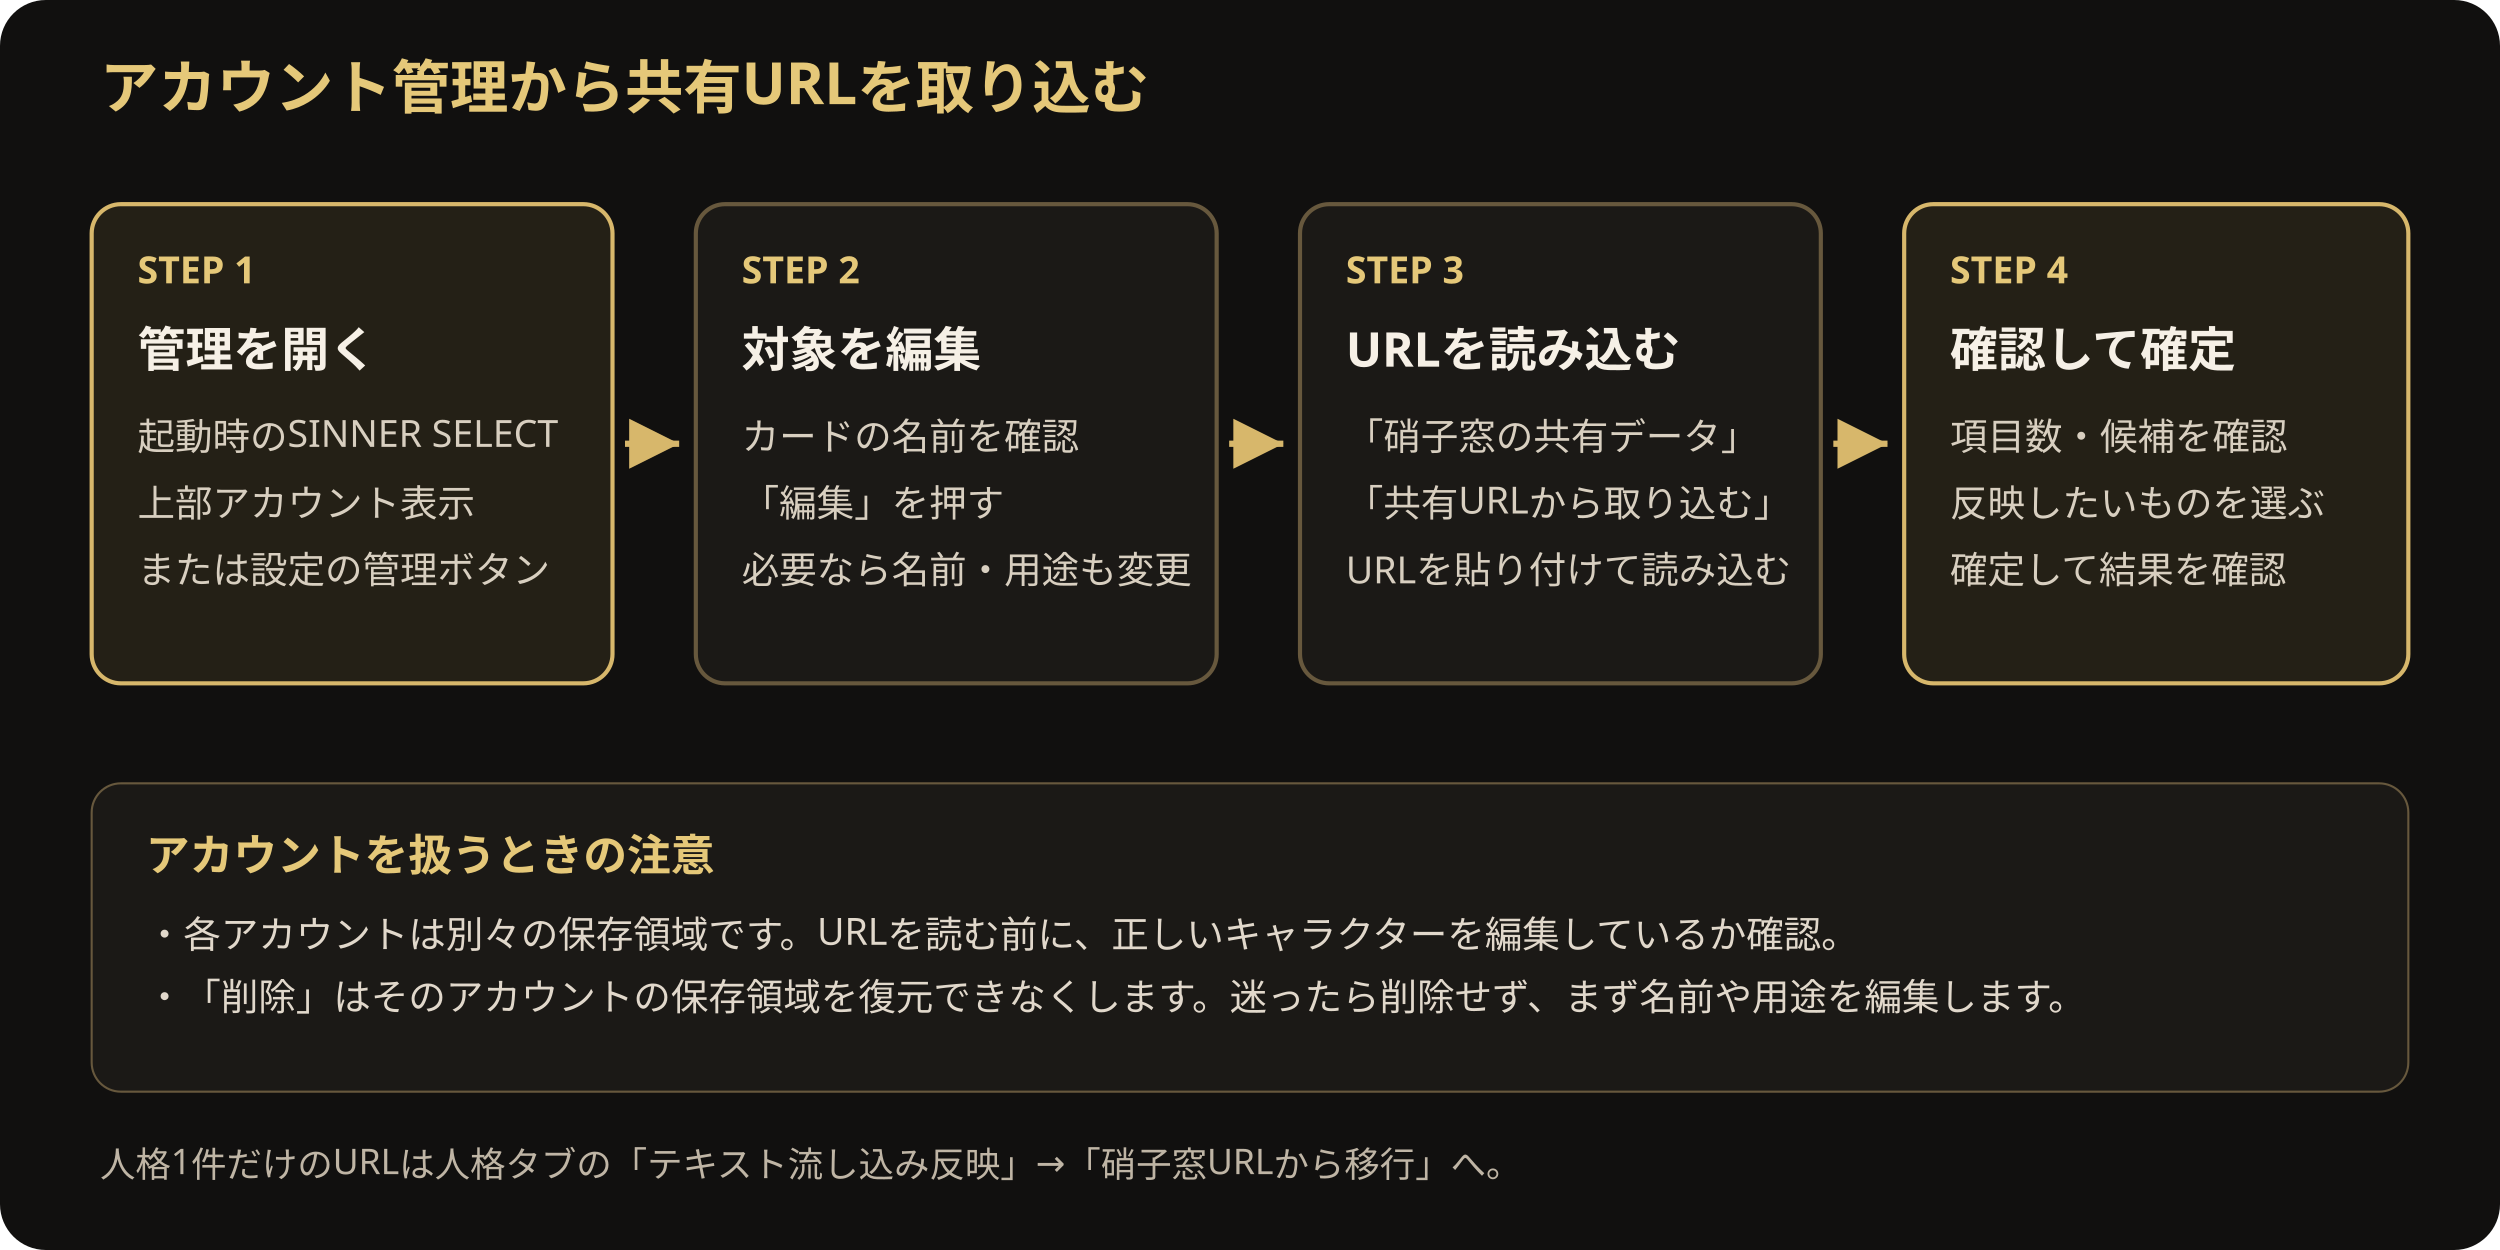
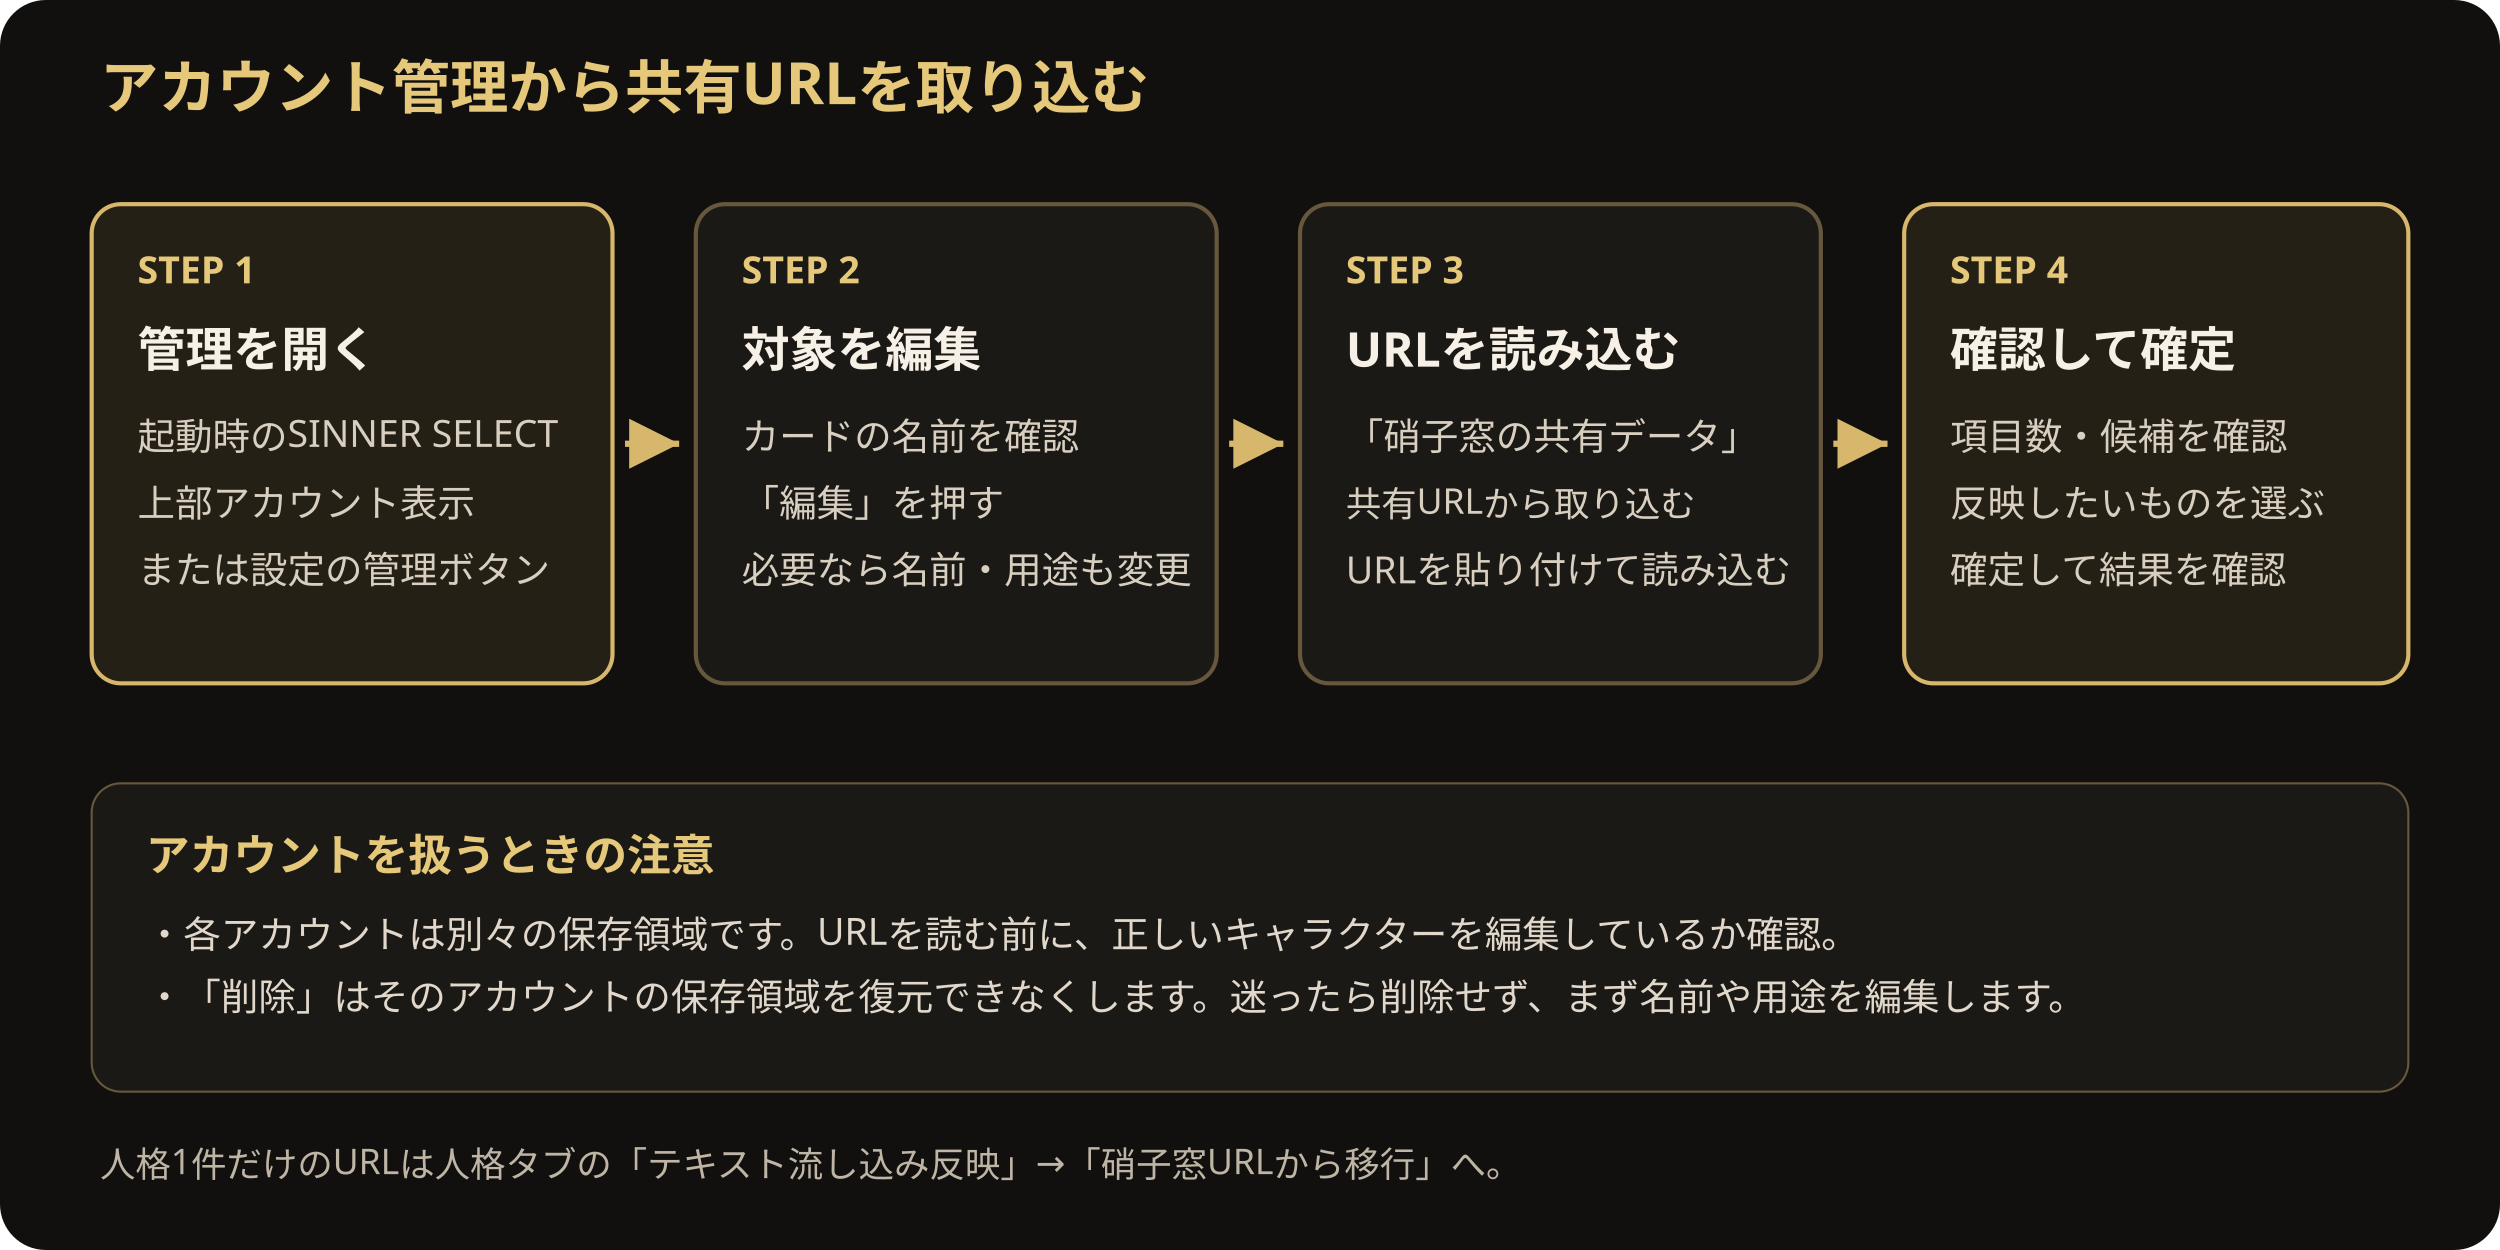
<svg xmlns="http://www.w3.org/2000/svg" viewBox="0 0 1200 600" role="img" aria-labelledby="title desc">
  <defs>
    <marker id="arr" markerWidth="12" markerHeight="12" refX="8" refY="4" orient="auto">
      <path d="M0 0 L8 4 L0 8 Z" fill="#d7b76b" />
    </marker>
  </defs>
  <rect width="1200" height="600" rx="22" fill="#11100f" />
  <text x="48" y="52" font-family="Noto Sans JP, Yu Gothic, sans-serif" font-size="28" font-weight="700" fill="#e5c879">アカウント管理から共有URLを取り込む</text>
  <g font-family="Noto Sans JP, Yu Gothic, sans-serif">
    <g>
      <rect x="44" y="98" width="250" height="230" rx="14" fill="#242016" stroke="#d7b76b" stroke-width="2" />
      <text x="66" y="136" font-size="18" fill="#e5c879" font-weight="700">STEP 1</text>
      <text x="66" y="176" font-size="23" fill="#f6f0e6" font-weight="700">管理を開く</text>
      <text x="66" y="216" font-size="18" fill="#d8cfc0">起動時のSINNER SELECT</text>
      <text x="66" y="248" font-size="18" fill="#d8cfc0">上部アカウント表示</text>
      <text x="66" y="280" font-size="18" fill="#d8cfc0">または設定の管理ボタン</text>
    </g>
    <path d="M300 213 H326" stroke="#d7b76b" stroke-width="3" marker-end="url(#arr)" />
    <g>
      <rect x="334" y="98" width="250" height="230" rx="14" fill="#1b1916" stroke="#67583d" stroke-width="2" />
      <text x="356" y="136" font-size="18" fill="#e5c879" font-weight="700">STEP 2</text>
      <text x="356" y="176" font-size="23" fill="#f6f0e6" font-weight="700">対象を編集</text>
      <text x="356" y="216" font-size="18" fill="#d8cfc0">カードの名前を確認</text>
      <text x="356" y="248" font-size="18" fill="#d8cfc0">「編集」を押す</text>
      <text x="356" y="280" font-size="18" fill="#d8cfc0">必要なら名前・用途も変更</text>
    </g>
    <path d="M590 213 H616" stroke="#d7b76b" stroke-width="3" marker-end="url(#arr)" />
    <g>
      <rect x="624" y="98" width="250" height="230" rx="14" fill="#1b1916" stroke="#67583d" stroke-width="2" />
      <text x="646" y="136" font-size="18" fill="#e5c879" font-weight="700">STEP 3</text>
      <text x="646" y="176" font-size="23" fill="#f6f0e6" font-weight="700">URLを読み込む</text>
      <text x="646" y="216" font-size="18" fill="#d8cfc0">「硝子窓の共有データ」</text>
-       <text x="646" y="248" font-size="18" fill="#d8cfc0">「共有URLから取り込む」</text>
+       <text x="646" y="248" font-size="17" fill="#d8cfc0">共有URLから取り込む</text>
      <text x="646" y="280" font-size="18" fill="#d8cfc0">URLを貼り付けて読み込む</text>
    </g>
    <path d="M880 213 H906" stroke="#d7b76b" stroke-width="3" marker-end="url(#arr)" />
    <g>
      <rect x="914" y="98" width="242" height="230" rx="14" fill="#242016" stroke="#d7b76b" stroke-width="2" />
      <text x="936" y="136" font-size="18" fill="#e5c879" font-weight="700">STEP 4</text>
      <text x="936" y="176" font-size="23" fill="#f6f0e6" font-weight="700">確認して確定</text>
      <text x="936" y="216" font-size="18" fill="#d8cfc0">項目数・候補を確認</text>
      <text x="936" y="248" font-size="18" fill="#d8cfc0">反映したいものを選ぶ</text>
      <text x="936" y="280" font-size="18" fill="#d8cfc0">確定して結果を確認</text>
    </g>
    <rect x="44" y="376" width="1112" height="148" rx="14" fill="#1b1916" stroke="#67583d" />
    <text x="70" y="418" font-size="21" font-weight="700" fill="#e5c879">アカウントを扱うときの注意</text>
    <text x="70" y="455" font-size="18" fill="#e1d8cb">・各アカウントは別々の保存領域です。URLを読む前に、正しいキャラクターを編集しているか確認。</text>
    <text x="70" y="485" font-size="18" fill="#e1d8cb">・「削除」はそのアカウントの保存領域を復元できなくします。迷ったら削除せず、まず名前や用途を編集します。</text>
    <text x="48" y="565" font-size="17" fill="#bfb5a5">人格1件だけのURLは人格タブの「テキスト流し込み反映」→「硝子窓URLから移行」へ。</text>
  </g>
</svg>
